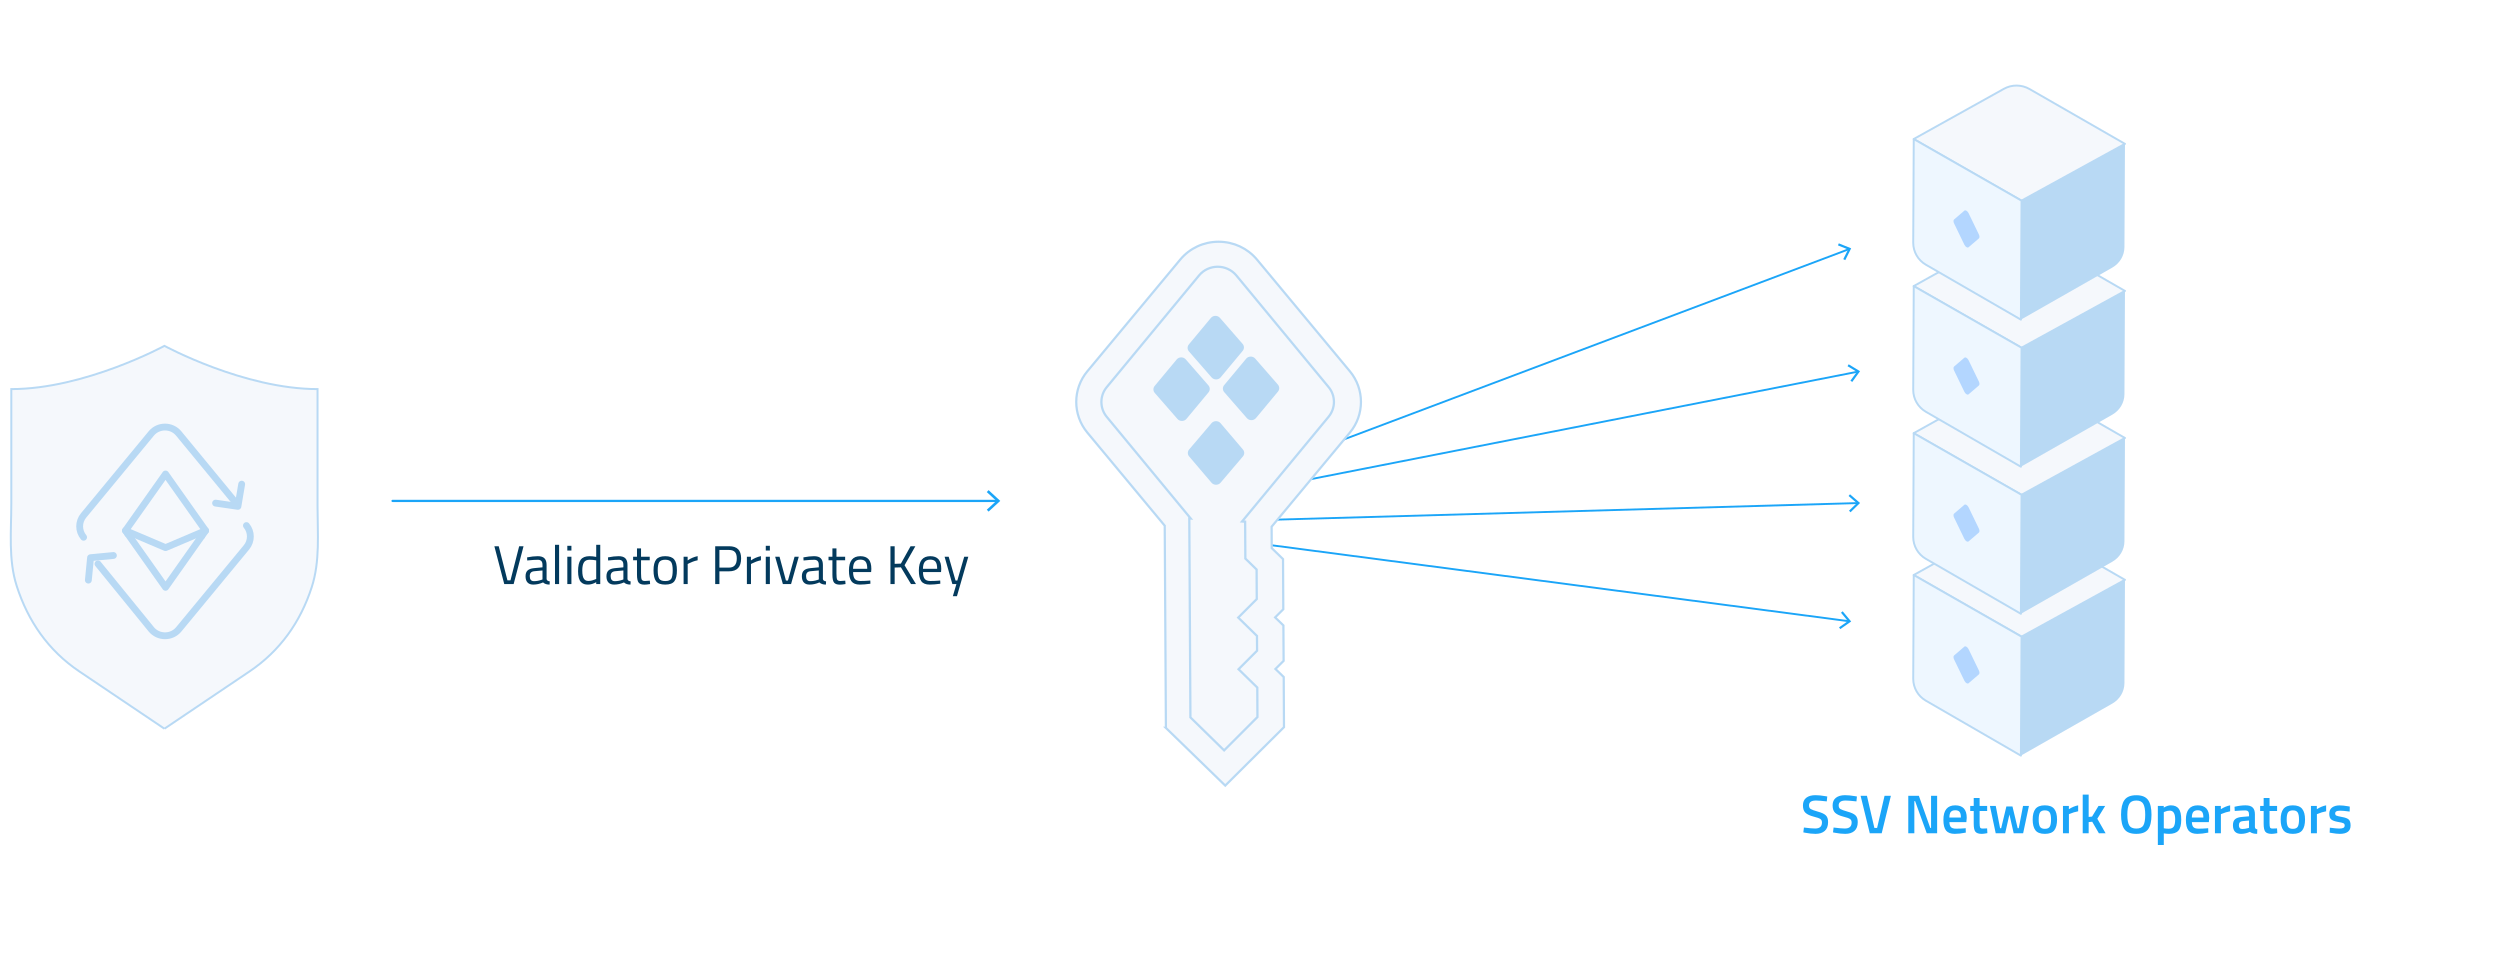
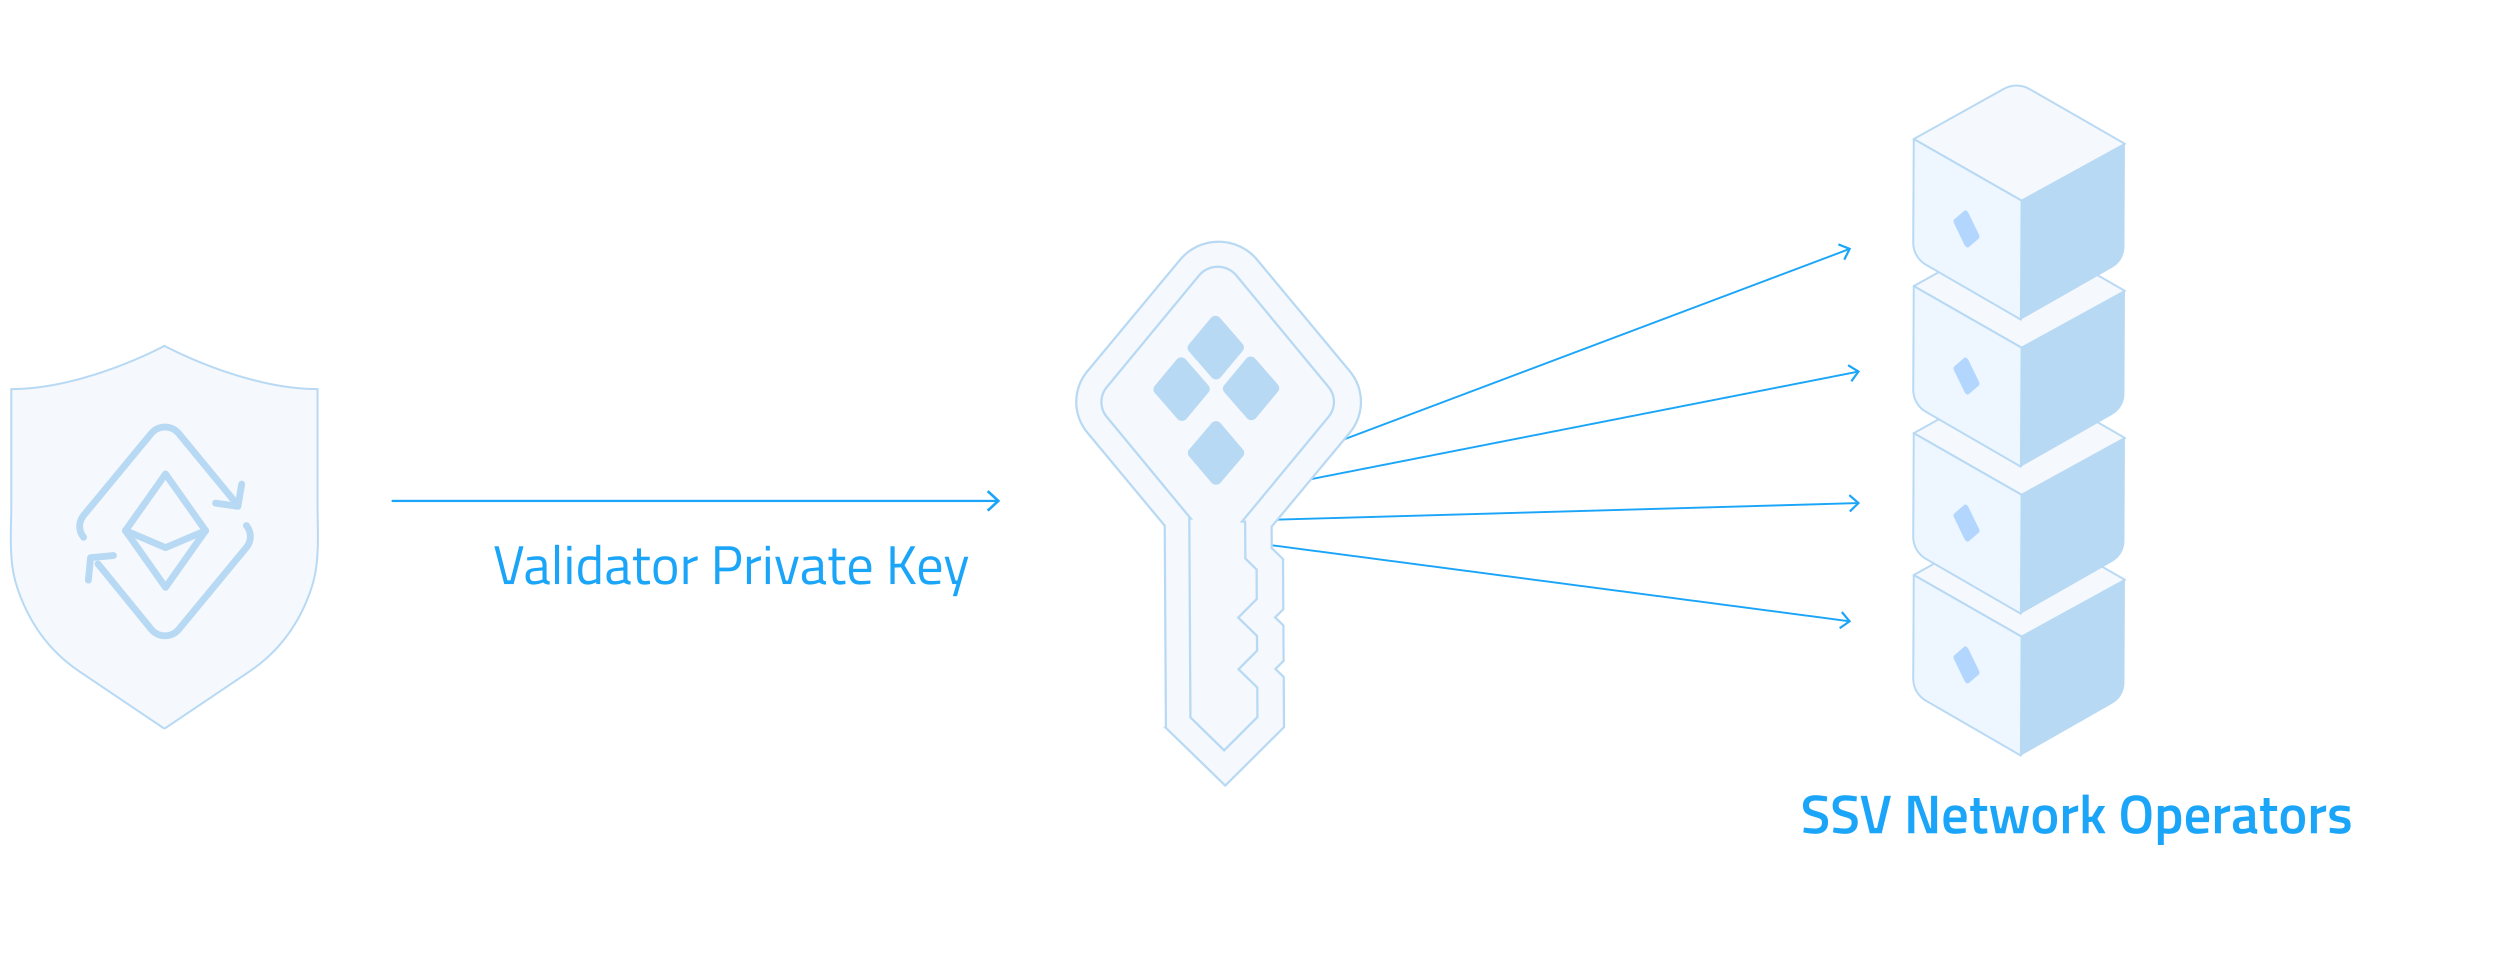
<svg xmlns="http://www.w3.org/2000/svg" width="549" height="211" viewBox="0 0 549 211" fill="none">
  <path d="m466.646 127.335-20.967-12.042a5.718 5.718 0 0 0-5.641-.035l-19.79 11.016 23.671 13.53 22.727-12.481v.012z" fill="#F5F8FC" />
  <path d="m466.646 127.335-20.967-12.042a5.718 5.718 0 0 0-5.641-.035l-19.79 11.016 23.671 13.53 22.727-12.481v.012z" stroke="#B8D9F4" stroke-width=".43" stroke-linecap="round" stroke-linejoin="round" />
  <path d="m443.93 139.813-.14 26.125 20.093-11.442c1.631-.934 2.645-2.641 2.645-4.51l.117-22.642-22.727 12.48.012-.011z" fill="#B8D9F4" />
  <path d="m443.93 139.811-23.671-13.53-.116 22.781a5.547 5.547 0 0 0 2.762 4.798l20.885 12.077.14-26.126z" fill="#EEF7FF" />
  <path d="m443.93 139.811-23.671-13.53-.116 22.781a5.547 5.547 0 0 0 2.762 4.798l20.885 12.077.14-26.126v0z" stroke="#B8D9F4" stroke-width=".43" stroke-linecap="round" stroke-linejoin="round" />
  <path d="m429.117 143.937 2.261-1.938c.234-.207.676.07.921.554l2.261 4.672c.175.357.175.726 0 .876l-2.261 1.938c-.233.208-.676-.069-.921-.554l-2.261-4.671c-.174-.358-.174-.727 0-.877z" fill="#B3D6FF" />
  <path d="m466.646 96.186-20.967-12.042a5.718 5.718 0 0 0-5.641-.034l-19.79 11.015 23.671 13.53 22.727-12.48v.011z" fill="#F5F8FC" />
  <path d="m466.646 96.186-20.967-12.042a5.718 5.718 0 0 0-5.641-.034l-19.79 11.015 23.671 13.53 22.727-12.48v.011z" stroke="#B8D9F4" stroke-width=".43" stroke-linecap="round" stroke-linejoin="round" />
  <path d="m443.93 108.664-.14 26.126 20.093-11.442c1.631-.935 2.645-2.642 2.645-4.51l.117-22.643-22.727 12.481.012-.012z" fill="#B8D9F4" />
  <path d="m443.93 108.663-23.671-13.53-.116 22.781a5.547 5.547 0 0 0 2.762 4.798l20.885 12.077.14-26.126z" fill="#EEF7FF" />
  <path d="m443.93 108.663-23.671-13.53-.116 22.781a5.547 5.547 0 0 0 2.762 4.798l20.885 12.077.14-26.126v0z" stroke="#B8D9F4" stroke-width=".43" stroke-linecap="round" stroke-linejoin="round" />
  <path d="m429.117 112.789 2.261-1.938c.234-.208.676.069.921.554l2.261 4.671c.175.358.175.727 0 .877l-2.261 1.938c-.233.207-.676-.07-.921-.554l-2.261-4.672c-.174-.357-.174-.726 0-.876z" fill="#B3D6FF" />
  <path d="m466.646 63.89-20.967-12.043a5.718 5.718 0 0 0-5.641-.034l-19.79 11.015 23.671 13.53 22.727-12.48v.011z" fill="#F5F8FC" />
  <path d="m466.646 63.89-20.967-12.043a5.718 5.718 0 0 0-5.641-.034l-19.79 11.015 23.671 13.53 22.727-12.48v.011z" stroke="#B8D9F4" stroke-width=".43" stroke-linecap="round" stroke-linejoin="round" />
  <path d="m443.93 76.367-.14 26.126 20.093-11.442c1.631-.934 2.645-2.642 2.645-4.51l.117-22.643-22.727 12.48.012-.01z" fill="#B8D9F4" />
  <path d="m443.93 76.366-23.671-13.53-.116 22.78a5.547 5.547 0 0 0 2.762 4.8l20.885 12.076.14-26.126z" fill="#EEF7FF" />
  <path d="m443.93 76.366-23.671-13.53-.116 22.78a5.547 5.547 0 0 0 2.762 4.8l20.885 12.076.14-26.126v0z" stroke="#B8D9F4" stroke-width=".43" stroke-linecap="round" stroke-linejoin="round" />
  <path d="m429.117 80.492 2.261-1.938c.234-.207.676.07.921.554l2.261 4.671c.175.358.175.727 0 .877l-2.261 1.938c-.233.207-.676-.07-.921-.554l-2.261-4.671c-.174-.358-.174-.727 0-.877z" fill="#B3D6FF" />
  <path d="m36.096 160.017-18.66-12.561c-6.852-4.614-11.281-11.05-13.764-18.767-1.864-5.779-1.188-12.123-1.188-18.155V85.446c16.141 0 33.624-9.493 33.624-9.493s17.482 9.493 33.623 9.493v25.688c0 5.986.583 12.076-1.281 17.832-2.471 7.613-6.935 13.957-13.672 18.49L36.12 160.017" fill="#F5F8FC" />
  <path d="m36.096 160.017-18.66-12.561c-6.852-4.614-11.281-11.05-13.764-18.767-1.864-5.779-1.188-12.123-1.188-18.155V85.446c16.141 0 33.624-9.493 33.624-9.493s17.482 9.493 33.623 9.493v25.688c0 5.986.583 12.076-1.281 17.832-2.471 7.613-6.935 13.957-13.672 18.49L36.12 160.017" stroke="#B8D9F4" stroke-width=".44" stroke-miterlimit="10" />
  <path d="m44.289 117.743.862-1.211-8.799-12.446-8.8 12.446.502.703" stroke="#B8D9F4" stroke-width="1.5" stroke-linecap="round" stroke-linejoin="round" />
  <path d="m28.054 117.234 8.298 11.743 7.937-11.235" stroke="#B8D9F4" stroke-width="1.5" stroke-linecap="round" stroke-linejoin="round" />
  <path d="m27.553 116.523 8.8 3.738 8.798-3.738M47.34 110.484l4.907.715.828-4.879M24.906 121.984l-5.023.485-.478 4.925" stroke="#B8D9F4" stroke-width="1.5" stroke-linecap="round" stroke-linejoin="round" />
  <path d="M54.113 115.414a3.758 3.758 0 0 1 0 4.798l-14.86 17.994c-1.55 1.88-4.475 1.88-6.025 0l-11.713-14.383M18.357 117.984a3.76 3.76 0 0 1 0-4.799l14.86-17.994c1.55-1.88 4.475-1.88 6.025 0l12.599 15.295" stroke="#B8D9F4" stroke-width="1.5" stroke-linecap="round" stroke-linejoin="round" />
  <path d="M86.21 110h132.818" stroke="#1BA5F8" stroke-width=".5" stroke-linecap="round" stroke-linejoin="round" />
  <path d="m217.094 112.35-.397-.415 2.098-1.938-2.098-1.937.397-.427 2.564 2.364-2.564 2.353z" fill="#1BA5F8" />
  <path d="m275.974 103.706 130.043-48.987" stroke="#1BA5F8" stroke-width=".42" stroke-linecap="round" stroke-linejoin="round" />
  <path d="m405.224 57.129-.443-.22 1.06-2.122-2.226-.9.187-.45 2.715 1.096-1.293 2.596z" fill="#1BA5F8" />
  <path d="m275.974 107.555 131.966-25.93" stroke="#1BA5F8" stroke-width=".42" stroke-linecap="round" stroke-linejoin="round" />
  <path d="m406.752 83.876-.396-.289 1.41-1.926-2.051-1.246.256-.415 2.494 1.523-1.713 2.353z" fill="#1BA5F8" />
  <path d="m273.048 114.318 134.892-3.841" stroke="#1BA5F8" stroke-width=".42" stroke-linecap="round" stroke-linejoin="round" />
  <path d="m406.378 112.492-.337-.346 1.713-1.661-1.807-1.569.315-.369 2.203 1.915-2.087 2.03z" fill="#1BA5F8" />
  <path d="m267.209 118.156 138.785 18.259" stroke="#1BA5F8" stroke-width=".42" stroke-linecap="round" stroke-linejoin="round" />
  <path d="m404.129 138.152-.279-.392 1.958-1.372-1.527-1.834.373-.312 1.865 2.238-2.39 1.672z" fill="#1BA5F8" />
  <path d="m256.032 159.827-.257-44.385-16.992-20.44a10.522 10.522 0 0 1 0-13.472l20.384-24.51c2.074-2.504 5.151-3.934 8.438-3.934 3.286 0 6.363 1.43 8.438 3.933l20.384 24.511a10.522 10.522 0 0 1 0 13.472l-17.179 20.659.023 4.706 2.483 2.411.058 11.015-1.795 1.788 1.818 1.765.047 7.774-1.795 1.788 1.818 1.765.058 11.015-12.901 12.827-13.054-12.688h.024z" fill="#F5F8FC" stroke="#B8D9F4" stroke-width=".49" stroke-miterlimit="10" />
  <path d="m291.765 85.01-20.256-24.511c-2.121-2.561-6.095-2.561-8.205 0l-20.256 24.51a5.122 5.122 0 0 0 0 6.54l18.426 22.308-.303-.023.245 43.705 7.401 7.244 7.319-7.325-.035-6.471-4.114-4.025 4.067-4.072-.023-3.241-4.114-4.026 4.068-4.071-.035-6.483-2.471-2.411-.047-8.097-.676-.046 18.997-22.988a5.12 5.12 0 0 0 0-6.54l.012.023z" stroke="#B8D9F4" stroke-width=".5" stroke-miterlimit="10" />
  <path d="m261.137 98.701 4.907-5.767c.513-.6 1.48-.6 1.993 0l4.906 5.767c.385.45.385 1.085 0 1.535l-4.906 5.767c-.513.6-1.48.6-1.993 0l-4.907-5.767a1.164 1.164 0 0 1 0-1.535zM268.818 84.584l4.837-5.814c.501-.61 1.469-.622 1.993-.023l4.977 5.71c.384.438.396 1.084.023 1.534l-4.837 5.814c-.501.61-1.468.622-1.993.023l-4.976-5.71a1.178 1.178 0 0 1-.024-1.534zM253.562 84.756l4.836-5.814c.502-.611 1.469-.622 1.993-.023l4.977 5.71c.385.438.396 1.084.023 1.534l-4.837 5.813c-.501.612-1.468.623-1.992.023l-4.977-5.71a1.177 1.177 0 0 1-.023-1.533zM261.067 75.639l4.837-5.814c.501-.611 1.469-.623 1.993-.023l4.977 5.71c.384.438.396 1.084.023 1.534l-4.837 5.813c-.501.612-1.468.623-1.993.023l-4.976-5.71a1.178 1.178 0 0 1-.024-1.533z" fill="#B8D9F4" />
-   <path d="M114.009 119.954h.96l-2.172 8.304h-2.064l-2.172-8.304h.96l1.908 7.488h.672l1.908-7.488zm6.021 4.116v3.072c.024.296.256.472.696.528l-.036.708c-.632 0-1.108-.16-1.428-.48-.72.32-1.44.48-2.16.48-.552 0-.972-.156-1.26-.468-.288-.312-.432-.76-.432-1.344 0-.584.148-1.012.444-1.284.296-.28.76-.452 1.392-.516l1.884-.18v-.516c0-.408-.088-.7-.264-.876-.176-.176-.416-.264-.72-.264-.64 0-1.304.04-1.992.12l-.372.036-.036-.684c.88-.176 1.66-.264 2.34-.264.68 0 1.172.156 1.476.468.312.312.468.8.468 1.464zm-3.696 2.448c0 .736.304 1.104.912 1.104.544 0 1.08-.092 1.608-.276l.276-.096v-1.98l-1.776.168c-.36.032-.62.136-.78.312-.16.176-.24.432-.24.768zm5.543 1.74v-8.616h.9v8.616h-.9zm2.706 0v-6h.9v6h-.9zm0-7.356v-1.044h.9v1.044h-.9zm7.233-1.26v8.616h-.888v-.408c-.616.352-1.224.528-1.824.528-.32 0-.6-.04-.84-.12a1.723 1.723 0 0 1-.672-.432c-.432-.432-.648-1.228-.648-2.388 0-1.168.192-2.008.576-2.52.392-.52 1.036-.78 1.932-.78.464 0 .956.052 1.476.156v-2.652h.888zm-3.528 7.536c.128.152.264.256.408.312.144.056.328.084.552.084.232 0 .488-.036.768-.108.288-.08.512-.156.672-.228l.24-.108v-4.068a7.78 7.78 0 0 0-1.428-.144c-.608 0-1.032.196-1.272.588-.24.384-.36.984-.36 1.8 0 .928.14 1.552.42 1.872zm9.507-3.108v3.072c.024.296.256.472.696.528l-.036.708c-.632 0-1.108-.16-1.428-.48-.72.32-1.44.48-2.16.48-.552 0-.972-.156-1.26-.468-.288-.312-.432-.76-.432-1.344 0-.584.148-1.012.444-1.284.296-.28.76-.452 1.392-.516l1.884-.18v-.516c0-.408-.088-.7-.264-.876-.176-.176-.416-.264-.72-.264-.64 0-1.304.04-1.992.12l-.372.036-.036-.684c.88-.176 1.66-.264 2.34-.264.68 0 1.172.156 1.476.468.312.312.468.8.468 1.464zm-3.696 2.448c0 .736.304 1.104.912 1.104.544 0 1.08-.092 1.608-.276l.276-.096v-1.98l-1.776.168c-.36.032-.62.136-.78.312-.16.176-.24.432-.24.768zm8.58-3.48h-1.908v2.868c0 .688.048 1.14.144 1.356.104.216.344.324.72.324l1.068-.072.06.744c-.536.088-.944.132-1.224.132-.624 0-1.056-.152-1.296-.456-.24-.304-.36-.884-.36-1.74v-3.156h-.852v-.78h.852v-1.836h.888v1.836h1.908v.78zm.835 2.208c0-1.096.196-1.888.588-2.376.392-.488 1.052-.732 1.98-.732.936 0 1.596.244 1.98.732.392.488.588 1.28.588 2.376 0 1.096-.184 1.892-.552 2.388-.368.496-1.04.744-2.016.744s-1.648-.248-2.016-.744c-.368-.496-.552-1.292-.552-2.388zm.924-.012c0 .872.104 1.484.312 1.836.216.352.66.528 1.332.528.68 0 1.124-.172 1.332-.516.208-.352.312-.968.312-1.848 0-.88-.116-1.484-.348-1.812-.232-.336-.664-.504-1.296-.504-.624 0-1.056.168-1.296.504-.232.328-.348.932-.348 1.812zm5.68 3.024v-6h.888v.816a5.844 5.844 0 0 1 2.196-.948v.912a6.642 6.642 0 0 0-1.056.3c-.36.136-.636.256-.828.36l-.3.156v4.404h-.9zm9.977-2.796h-2.112v2.796h-.924v-8.304h3.036c.904 0 1.572.22 2.004.66.432.44.648 1.112.648 2.016 0 1.888-.884 2.832-2.652 2.832zm-2.112-.816h2.1c1.144 0 1.716-.672 1.716-2.016 0-.64-.136-1.108-.408-1.404-.272-.304-.708-.456-1.308-.456h-2.1v3.876zm6.033 3.612v-6h.888v.816a5.844 5.844 0 0 1 2.196-.948v.912a6.642 6.642 0 0 0-1.056.3c-.36.136-.636.256-.828.36l-.3.156v4.404h-.9zm4.149 0v-6h.9v6h-.9zm0-7.356v-1.044h.9v1.044h-.9zm2.061 1.356h.96l1.404 5.22h.444l1.452-5.22h.924l-1.692 6h-1.8l-1.692-6zm10.483 1.812v3.072c.024.296.256.472.696.528l-.036.708c-.632 0-1.108-.16-1.428-.48-.72.32-1.44.48-2.16.48-.552 0-.972-.156-1.26-.468-.288-.312-.432-.76-.432-1.344 0-.584.148-1.012.444-1.284.296-.28.76-.452 1.392-.516l1.884-.18v-.516c0-.408-.088-.7-.264-.876-.176-.176-.416-.264-.72-.264-.64 0-1.304.04-1.992.12l-.372.036-.036-.684c.88-.176 1.66-.264 2.34-.264.68 0 1.172.156 1.476.468.312.312.468.8.468 1.464zm-3.696 2.448c0 .736.304 1.104.912 1.104.544 0 1.08-.092 1.608-.276l.276-.096v-1.98l-1.776.168c-.36.032-.62.136-.78.312-.16.176-.24.432-.24.768zm8.58-3.48h-1.908v2.868c0 .688.048 1.14.144 1.356.104.216.344.324.72.324l1.068-.072.06.744c-.536.088-.944.132-1.224.132-.624 0-1.056-.152-1.296-.456-.24-.304-.36-.884-.36-1.74v-3.156h-.852v-.78h.852v-1.836h.888v1.836h1.908v.78zm5.179 4.476.348-.036.024.708c-.912.128-1.692.192-2.34.192-.864 0-1.476-.248-1.836-.744-.36-.504-.54-1.284-.54-2.34 0-2.104.836-3.156 2.508-3.156.808 0 1.412.228 1.812.684.4.448.6 1.156.6 2.124l-.048.684h-3.96c0 .664.12 1.156.36 1.476.24.32.656.48 1.248.48.6 0 1.208-.024 1.824-.072zm-.324-2.604c0-.736-.12-1.256-.36-1.56-.232-.304-.616-.456-1.152-.456-.528 0-.928.16-1.2.48-.264.32-.4.832-.408 1.536h3.12zm6.019 3.348h-.924v-8.304h.924v3.864l1.368-.048 2.124-3.816h1.056l-2.376 4.176 2.508 4.128h-1.092l-2.208-3.672-1.38.048v3.624zm9.657-.744.348-.036.024.708c-.912.128-1.692.192-2.34.192-.864 0-1.476-.248-1.836-.744-.36-.504-.54-1.284-.54-2.34 0-2.104.836-3.156 2.508-3.156.808 0 1.412.228 1.812.684.4.448.6 1.156.6 2.124l-.048.684h-3.96c0 .664.12 1.156.36 1.476.24.32.656.48 1.248.48.6 0 1.208-.024 1.824-.072zm-.324-2.604c0-.736-.12-1.256-.36-1.56-.232-.304-.616-.456-1.152-.456-.528 0-.928.16-1.2.48-.264.32-.4.832-.408 1.536h3.12zm1.633-2.652h.9l1.5 5.22h.396l1.512-5.22h.9l-2.496 8.664h-.9l.78-2.664h-.888l-1.704-6z" fill="#033A5D" />
+   <path d="M114.009 119.954h.96l-2.172 8.304h-2.064l-2.172-8.304h.96l1.908 7.488h.672l1.908-7.488zm6.021 4.116v3.072c.024.296.256.472.696.528l-.036.708c-.632 0-1.108-.16-1.428-.48-.72.32-1.44.48-2.16.48-.552 0-.972-.156-1.26-.468-.288-.312-.432-.76-.432-1.344 0-.584.148-1.012.444-1.284.296-.28.76-.452 1.392-.516l1.884-.18v-.516c0-.408-.088-.7-.264-.876-.176-.176-.416-.264-.72-.264-.64 0-1.304.04-1.992.12l-.372.036-.036-.684c.88-.176 1.66-.264 2.34-.264.68 0 1.172.156 1.476.468.312.312.468.8.468 1.464zm-3.696 2.448c0 .736.304 1.104.912 1.104.544 0 1.08-.092 1.608-.276l.276-.096v-1.98l-1.776.168c-.36.032-.62.136-.78.312-.16.176-.24.432-.24.768zm5.543 1.74v-8.616h.9v8.616h-.9zm2.706 0v-6h.9v6h-.9zm0-7.356v-1.044h.9v1.044h-.9zm7.233-1.26v8.616h-.888v-.408c-.616.352-1.224.528-1.824.528-.32 0-.6-.04-.84-.12a1.723 1.723 0 0 1-.672-.432c-.432-.432-.648-1.228-.648-2.388 0-1.168.192-2.008.576-2.52.392-.52 1.036-.78 1.932-.78.464 0 .956.052 1.476.156v-2.652h.888zm-3.528 7.536c.128.152.264.256.408.312.144.056.328.084.552.084.232 0 .488-.036.768-.108.288-.08.512-.156.672-.228l.24-.108v-4.068a7.78 7.78 0 0 0-1.428-.144c-.608 0-1.032.196-1.272.588-.24.384-.36.984-.36 1.8 0 .928.14 1.552.42 1.872zm9.507-3.108v3.072c.024.296.256.472.696.528l-.036.708c-.632 0-1.108-.16-1.428-.48-.72.32-1.44.48-2.16.48-.552 0-.972-.156-1.26-.468-.288-.312-.432-.76-.432-1.344 0-.584.148-1.012.444-1.284.296-.28.76-.452 1.392-.516l1.884-.18v-.516c0-.408-.088-.7-.264-.876-.176-.176-.416-.264-.72-.264-.64 0-1.304.04-1.992.12l-.372.036-.036-.684c.88-.176 1.66-.264 2.34-.264.68 0 1.172.156 1.476.468.312.312.468.8.468 1.464zm-3.696 2.448c0 .736.304 1.104.912 1.104.544 0 1.08-.092 1.608-.276l.276-.096v-1.98l-1.776.168c-.36.032-.62.136-.78.312-.16.176-.24.432-.24.768zm8.58-3.48h-1.908v2.868c0 .688.048 1.14.144 1.356.104.216.344.324.72.324l1.068-.072.06.744c-.536.088-.944.132-1.224.132-.624 0-1.056-.152-1.296-.456-.24-.304-.36-.884-.36-1.74v-3.156h-.852v-.78h.852v-1.836h.888v1.836h1.908v.78zm.835 2.208c0-1.096.196-1.888.588-2.376.392-.488 1.052-.732 1.98-.732.936 0 1.596.244 1.98.732.392.488.588 1.28.588 2.376 0 1.096-.184 1.892-.552 2.388-.368.496-1.04.744-2.016.744s-1.648-.248-2.016-.744c-.368-.496-.552-1.292-.552-2.388zm.924-.012c0 .872.104 1.484.312 1.836.216.352.66.528 1.332.528.68 0 1.124-.172 1.332-.516.208-.352.312-.968.312-1.848 0-.88-.116-1.484-.348-1.812-.232-.336-.664-.504-1.296-.504-.624 0-1.056.168-1.296.504-.232.328-.348.932-.348 1.812zm5.68 3.024v-6h.888v.816a5.844 5.844 0 0 1 2.196-.948v.912a6.642 6.642 0 0 0-1.056.3c-.36.136-.636.256-.828.36l-.3.156v4.404h-.9zm9.977-2.796h-2.112v2.796h-.924v-8.304h3.036c.904 0 1.572.22 2.004.66.432.44.648 1.112.648 2.016 0 1.888-.884 2.832-2.652 2.832zm-2.112-.816h2.1c1.144 0 1.716-.672 1.716-2.016 0-.64-.136-1.108-.408-1.404-.272-.304-.708-.456-1.308-.456h-2.1v3.876zm6.033 3.612v-6h.888v.816a5.844 5.844 0 0 1 2.196-.948v.912a6.642 6.642 0 0 0-1.056.3c-.36.136-.636.256-.828.36l-.3.156v4.404h-.9zm4.149 0v-6h.9v6h-.9zm0-7.356v-1.044h.9v1.044h-.9zm2.061 1.356h.96l1.404 5.22h.444l1.452-5.22h.924l-1.692 6h-1.8l-1.692-6zm10.483 1.812v3.072c.024.296.256.472.696.528l-.036.708c-.632 0-1.108-.16-1.428-.48-.72.32-1.44.48-2.16.48-.552 0-.972-.156-1.26-.468-.288-.312-.432-.76-.432-1.344 0-.584.148-1.012.444-1.284.296-.28.76-.452 1.392-.516l1.884-.18v-.516c0-.408-.088-.7-.264-.876-.176-.176-.416-.264-.72-.264-.64 0-1.304.04-1.992.12l-.372.036-.036-.684c.88-.176 1.66-.264 2.34-.264.68 0 1.172.156 1.476.468.312.312.468.8.468 1.464zm-3.696 2.448c0 .736.304 1.104.912 1.104.544 0 1.08-.092 1.608-.276l.276-.096v-1.98l-1.776.168c-.36.032-.62.136-.78.312-.16.176-.24.432-.24.768zm8.58-3.48h-1.908v2.868c0 .688.048 1.14.144 1.356.104.216.344.324.72.324l1.068-.072.06.744c-.536.088-.944.132-1.224.132-.624 0-1.056-.152-1.296-.456-.24-.304-.36-.884-.36-1.74v-3.156h-.852v-.78h.852v-1.836h.888v1.836h1.908v.78zm5.179 4.476.348-.036.024.708c-.912.128-1.692.192-2.34.192-.864 0-1.476-.248-1.836-.744-.36-.504-.54-1.284-.54-2.34 0-2.104.836-3.156 2.508-3.156.808 0 1.412.228 1.812.684.4.448.6 1.156.6 2.124l-.048.684h-3.96c0 .664.12 1.156.36 1.476.24.32.656.48 1.248.48.6 0 1.208-.024 1.824-.072zm-.324-2.604c0-.736-.12-1.256-.36-1.56-.232-.304-.616-.456-1.152-.456-.528 0-.928.16-1.2.48-.264.32-.4.832-.408 1.536h3.12zm6.019 3.348h-.924v-8.304h.924v3.864l1.368-.048 2.124-3.816h1.056l-2.376 4.176 2.508 4.128h-1.092l-2.208-3.672-1.38.048v3.624zm9.657-.744.348-.036.024.708c-.912.128-1.692.192-2.34.192-.864 0-1.476-.248-1.836-.744-.36-.504-.54-1.284-.54-2.34 0-2.104.836-3.156 2.508-3.156.808 0 1.412.228 1.812.684.4.448.6 1.156.6 2.124l-.048.684h-3.96c0 .664.12 1.156.36 1.476.24.32.656.48 1.248.48.6 0 1.208-.024 1.824-.072zm-.324-2.604c0-.736-.12-1.256-.36-1.56-.232-.304-.616-.456-1.152-.456-.528 0-.928.16-1.2.48-.264.32-.4.832-.408 1.536h3.12zm1.633-2.652h.9l1.5 5.22h.396l1.512-5.22h.9l-2.496 8.664h-.9l.78-2.664h-.888l-1.704-6z" fill="#1BA5F8" />
  <path d="M398.783 175.796c-1.016 0-1.524.356-1.524 1.068 0 .368.12.632.36.792.24.152.768.344 1.584.576.824.224 1.404.496 1.74.816.336.312.504.808.504 1.488 0 .864-.248 1.512-.744 1.944-.488.424-1.156.636-2.004.636-.68 0-1.432-.08-2.256-.24l-.432-.084.132-1.068c1.08.144 1.904.216 2.472.216.992 0 1.488-.44 1.488-1.32 0-.344-.112-.596-.336-.756-.224-.168-.728-.348-1.512-.54-.784-.2-1.368-.472-1.752-.816-.384-.344-.576-.888-.576-1.632 0-.744.24-1.304.72-1.68.488-.384 1.16-.576 2.016-.576.616 0 1.344.072 2.184.216l.42.072-.108 1.08c-1.12-.128-1.912-.192-2.376-.192zm6.515 0c-1.016 0-1.524.356-1.524 1.068 0 .368.12.632.36.792.24.152.768.344 1.584.576.824.224 1.404.496 1.74.816.336.312.504.808.504 1.488 0 .864-.248 1.512-.744 1.944-.488.424-1.156.636-2.004.636-.68 0-1.432-.08-2.256-.24l-.432-.084.132-1.068c1.08.144 1.904.216 2.472.216.992 0 1.488-.44 1.488-1.32 0-.344-.112-.596-.336-.756-.224-.168-.728-.348-1.512-.54-.784-.2-1.368-.472-1.752-.816-.384-.344-.576-.888-.576-1.632 0-.744.24-1.304.72-1.68.488-.384 1.16-.576 2.016-.576.616 0 1.344.072 2.184.216l.42.072-.108 1.08c-1.12-.128-1.912-.192-2.376-.192zm8.547-1.032h1.392l-2.016 8.22h-2.616l-2.016-8.22h1.392l1.632 7.044h.6l1.632-7.044zm5.213 8.22v-8.22h2.328l2.496 7.044h.18v-7.044h1.332v8.22h-2.28l-2.556-7.056h-.168v7.056h-1.332zm12.273-1.08.336-.036.024.972c-.912.184-1.72.276-2.424.276-.888 0-1.528-.244-1.92-.732-.384-.488-.576-1.268-.576-2.34 0-2.128.868-3.192 2.604-3.192 1.68 0 2.52.916 2.52 2.748l-.084.936h-3.72c.008.496.116.86.324 1.092.208.232.596.348 1.164.348s1.152-.024 1.752-.072zm-.72-2.376c0-.592-.096-1.004-.288-1.236-.184-.24-.5-.36-.948-.36-.448 0-.776.124-.984.372-.2.248-.304.656-.312 1.224h2.532zm5.769-1.428h-1.656v2.64c0 .488.036.812.108.972.072.16.256.24.552.24l.984-.036.06 1.044c-.536.104-.944.156-1.224.156-.68 0-1.148-.156-1.404-.468-.248-.312-.372-.9-.372-1.764V178.1h-.768v-1.116h.768v-1.74h1.296v1.74h1.656v1.116zm.605-1.116h1.284l.948 4.884h.24l1.14-4.764h1.344l1.14 4.764h.24l.936-4.884h1.296l-1.272 6h-2.076l-.936-4.116-.936 4.116h-2.076l-1.272-6zm10.003.648c.416-.52 1.104-.78 2.064-.78s1.644.26 2.052.78c.416.52.624 1.3.624 2.34 0 1.04-.2 1.824-.6 2.352-.4.528-1.092.792-2.076.792s-1.676-.264-2.076-.792c-.4-.528-.6-1.312-.6-2.352 0-1.04.204-1.82.612-2.34zm.984 3.9c.184.32.544.48 1.08.48s.896-.16 1.08-.48c.184-.32.276-.844.276-1.572 0-.728-.1-1.244-.3-1.548-.192-.304-.544-.456-1.056-.456s-.868.152-1.068.456c-.192.304-.288.82-.288 1.548 0 .728.092 1.252.276 1.572zm5.055 1.452v-6h1.296v.72c.68-.44 1.36-.724 2.04-.852v1.308c-.688.136-1.276.312-1.764.528l-.264.108v4.188h-1.308zm5.644 0h-1.308v-8.496h1.308v4.908l.744-.072 1.416-2.34h1.464l-1.728 2.808 1.824 3.192h-1.476l-1.464-2.532-.78.084v2.448zm8.901-1.74c.272.472.792.708 1.56.708s1.284-.232 1.548-.696c.272-.464.408-1.24.408-2.328 0-1.096-.14-1.892-.42-2.388-.272-.496-.784-.744-1.536-.744s-1.268.248-1.548.744-.42 1.288-.42 2.376c0 1.08.136 1.856.408 2.328zm4.152.864c-.488.672-1.352 1.008-2.592 1.008s-2.108-.336-2.604-1.008c-.496-.68-.744-1.744-.744-3.192 0-1.448.248-2.524.744-3.228.504-.704 1.372-1.056 2.604-1.056s2.096.352 2.592 1.056c.496.696.744 1.772.744 3.228 0 1.456-.248 2.52-.744 3.192zm2.139 3.456v-8.58h1.296v.372c.552-.336 1.068-.504 1.548-.504.792 0 1.372.244 1.74.732.368.48.552 1.292.552 2.436 0 1.136-.212 1.936-.636 2.4-.416.464-1.1.696-2.052.696a7.04 7.04 0 0 1-1.14-.108v2.556h-1.308zm2.616-7.548c-.376 0-.752.084-1.128.252l-.18.084v3.54c.32.064.672.096 1.056.096.544 0 .92-.156 1.128-.468.208-.312.312-.844.312-1.596 0-1.272-.396-1.908-1.188-1.908zm8.102 3.888.336-.036.024.972c-.912.184-1.72.276-2.424.276-.888 0-1.528-.244-1.92-.732-.384-.488-.576-1.268-.576-2.34 0-2.128.868-3.192 2.604-3.192 1.68 0 2.52.916 2.52 2.748l-.084.936h-3.72c.008.496.116.86.324 1.092.208.232.596.348 1.164.348s1.152-.024 1.752-.072zm-.72-2.376c0-.592-.096-1.004-.288-1.236-.184-.24-.5-.36-.948-.36-.448 0-.776.124-.984.372-.2.248-.304.656-.312 1.224h2.532zm2.541 3.456v-6h1.296v.72c.68-.44 1.36-.724 2.04-.852v1.308c-.688.136-1.276.312-1.764.528l-.264.108v4.188h-1.308zm8.776-4.152v2.736c.008.176.052.308.132.396.088.08.22.132.396.156l-.036.996c-.688 0-1.22-.148-1.596-.444a4.565 4.565 0 0 1-1.932.444c-1.192 0-1.788-.636-1.788-1.908 0-.608.16-1.048.48-1.32.328-.272.828-.436 1.5-.492l1.548-.132v-.432c0-.32-.072-.544-.216-.672-.136-.128-.34-.192-.612-.192-.512 0-1.152.032-1.92.096l-.384.024-.048-.924c.872-.208 1.672-.312 2.4-.312.736 0 1.264.16 1.584.48.328.312.492.812.492 1.5zm-2.688 1.488c-.552.048-.828.348-.828.9s.244.828.732.828c.4 0 .824-.064 1.272-.192l.216-.072v-1.596l-1.392.132zm7.558-2.22h-1.656v2.64c0 .488.036.812.108.972.072.16.256.24.552.24l.984-.036.06 1.044c-.536.104-.944.156-1.224.156-.68 0-1.148-.156-1.404-.468-.248-.312-.372-.9-.372-1.764V178.1h-.768v-1.116h.768v-1.74h1.296v1.74h1.656v1.116zm1.397-.468c.416-.52 1.104-.78 2.064-.78s1.644.26 2.052.78c.416.52.624 1.3.624 2.34 0 1.04-.2 1.824-.6 2.352-.4.528-1.092.792-2.076.792s-1.676-.264-2.076-.792c-.4-.528-.6-1.312-.6-2.352 0-1.04.204-1.82.612-2.34zm.984 3.9c.184.32.544.48 1.08.48s.896-.16 1.08-.48c.184-.32.276-.844.276-1.572 0-.728-.1-1.244-.3-1.548-.192-.304-.544-.456-1.056-.456s-.868.152-1.068.456c-.192.304-.288.82-.288 1.548 0 .728.092 1.252.276 1.572zm5.055 1.452v-6h1.296v.72c.68-.44 1.36-.724 2.04-.852v1.308c-.688.136-1.276.312-1.764.528l-.264.108v4.188h-1.308zm8.5-4.764c-.944-.128-1.628-.192-2.052-.192-.424 0-.72.052-.888.156-.16.096-.24.252-.24.468 0 .216.088.368.264.456.184.088.608.192 1.272.312.672.112 1.148.292 1.428.54.28.248.42.688.42 1.32 0 .632-.204 1.096-.612 1.392-.4.296-.988.444-1.764.444-.488 0-1.104-.068-1.848-.204l-.372-.06.048-1.092c.96.128 1.652.192 2.076.192.424 0 .724-.052.9-.156.184-.104.276-.276.276-.516s-.088-.404-.264-.492c-.168-.096-.58-.196-1.236-.3-.648-.112-1.124-.284-1.428-.516-.304-.232-.456-.656-.456-1.272s.208-1.076.624-1.38c.424-.304.964-.456 1.62-.456.512 0 1.14.064 1.884.192l.372.072-.024 1.092z" fill="#1BA5F8" />
  <path d="M466.646 31.593 445.679 19.55a5.718 5.718 0 0 0-5.641-.034l-19.79 11.015 23.671 13.53 22.727-12.48v.012z" fill="#F5F8FC" />
  <path d="M466.646 31.593 445.679 19.55a5.718 5.718 0 0 0-5.641-.034l-19.79 11.015 23.671 13.53 22.727-12.48v.012z" stroke="#B8D9F4" stroke-width=".43" stroke-linecap="round" stroke-linejoin="round" />
  <path d="m443.93 44.07-.14 26.126 20.093-11.442c1.631-.934 2.645-2.642 2.645-4.51l.117-22.642-22.727 12.48.012-.012z" fill="#B8D9F4" />
  <path d="m443.93 44.07-23.671-13.53-.116 22.78a5.547 5.547 0 0 0 2.762 4.798l20.885 12.077.14-26.126z" fill="#EEF7FF" />
  <path d="m443.93 44.07-23.671-13.53-.116 22.78a5.547 5.547 0 0 0 2.762 4.798l20.885 12.077.14-26.126z" stroke="#B8D9F4" stroke-width=".43" stroke-linecap="round" stroke-linejoin="round" />
  <path d="m429.117 48.195 2.261-1.938c.234-.207.676.07.921.554l2.261 4.671c.175.358.175.727 0 .877l-2.261 1.938c-.233.208-.676-.07-.921-.554l-2.261-4.671c-.174-.358-.174-.727 0-.877z" fill="#B3D6FF" />
</svg>
